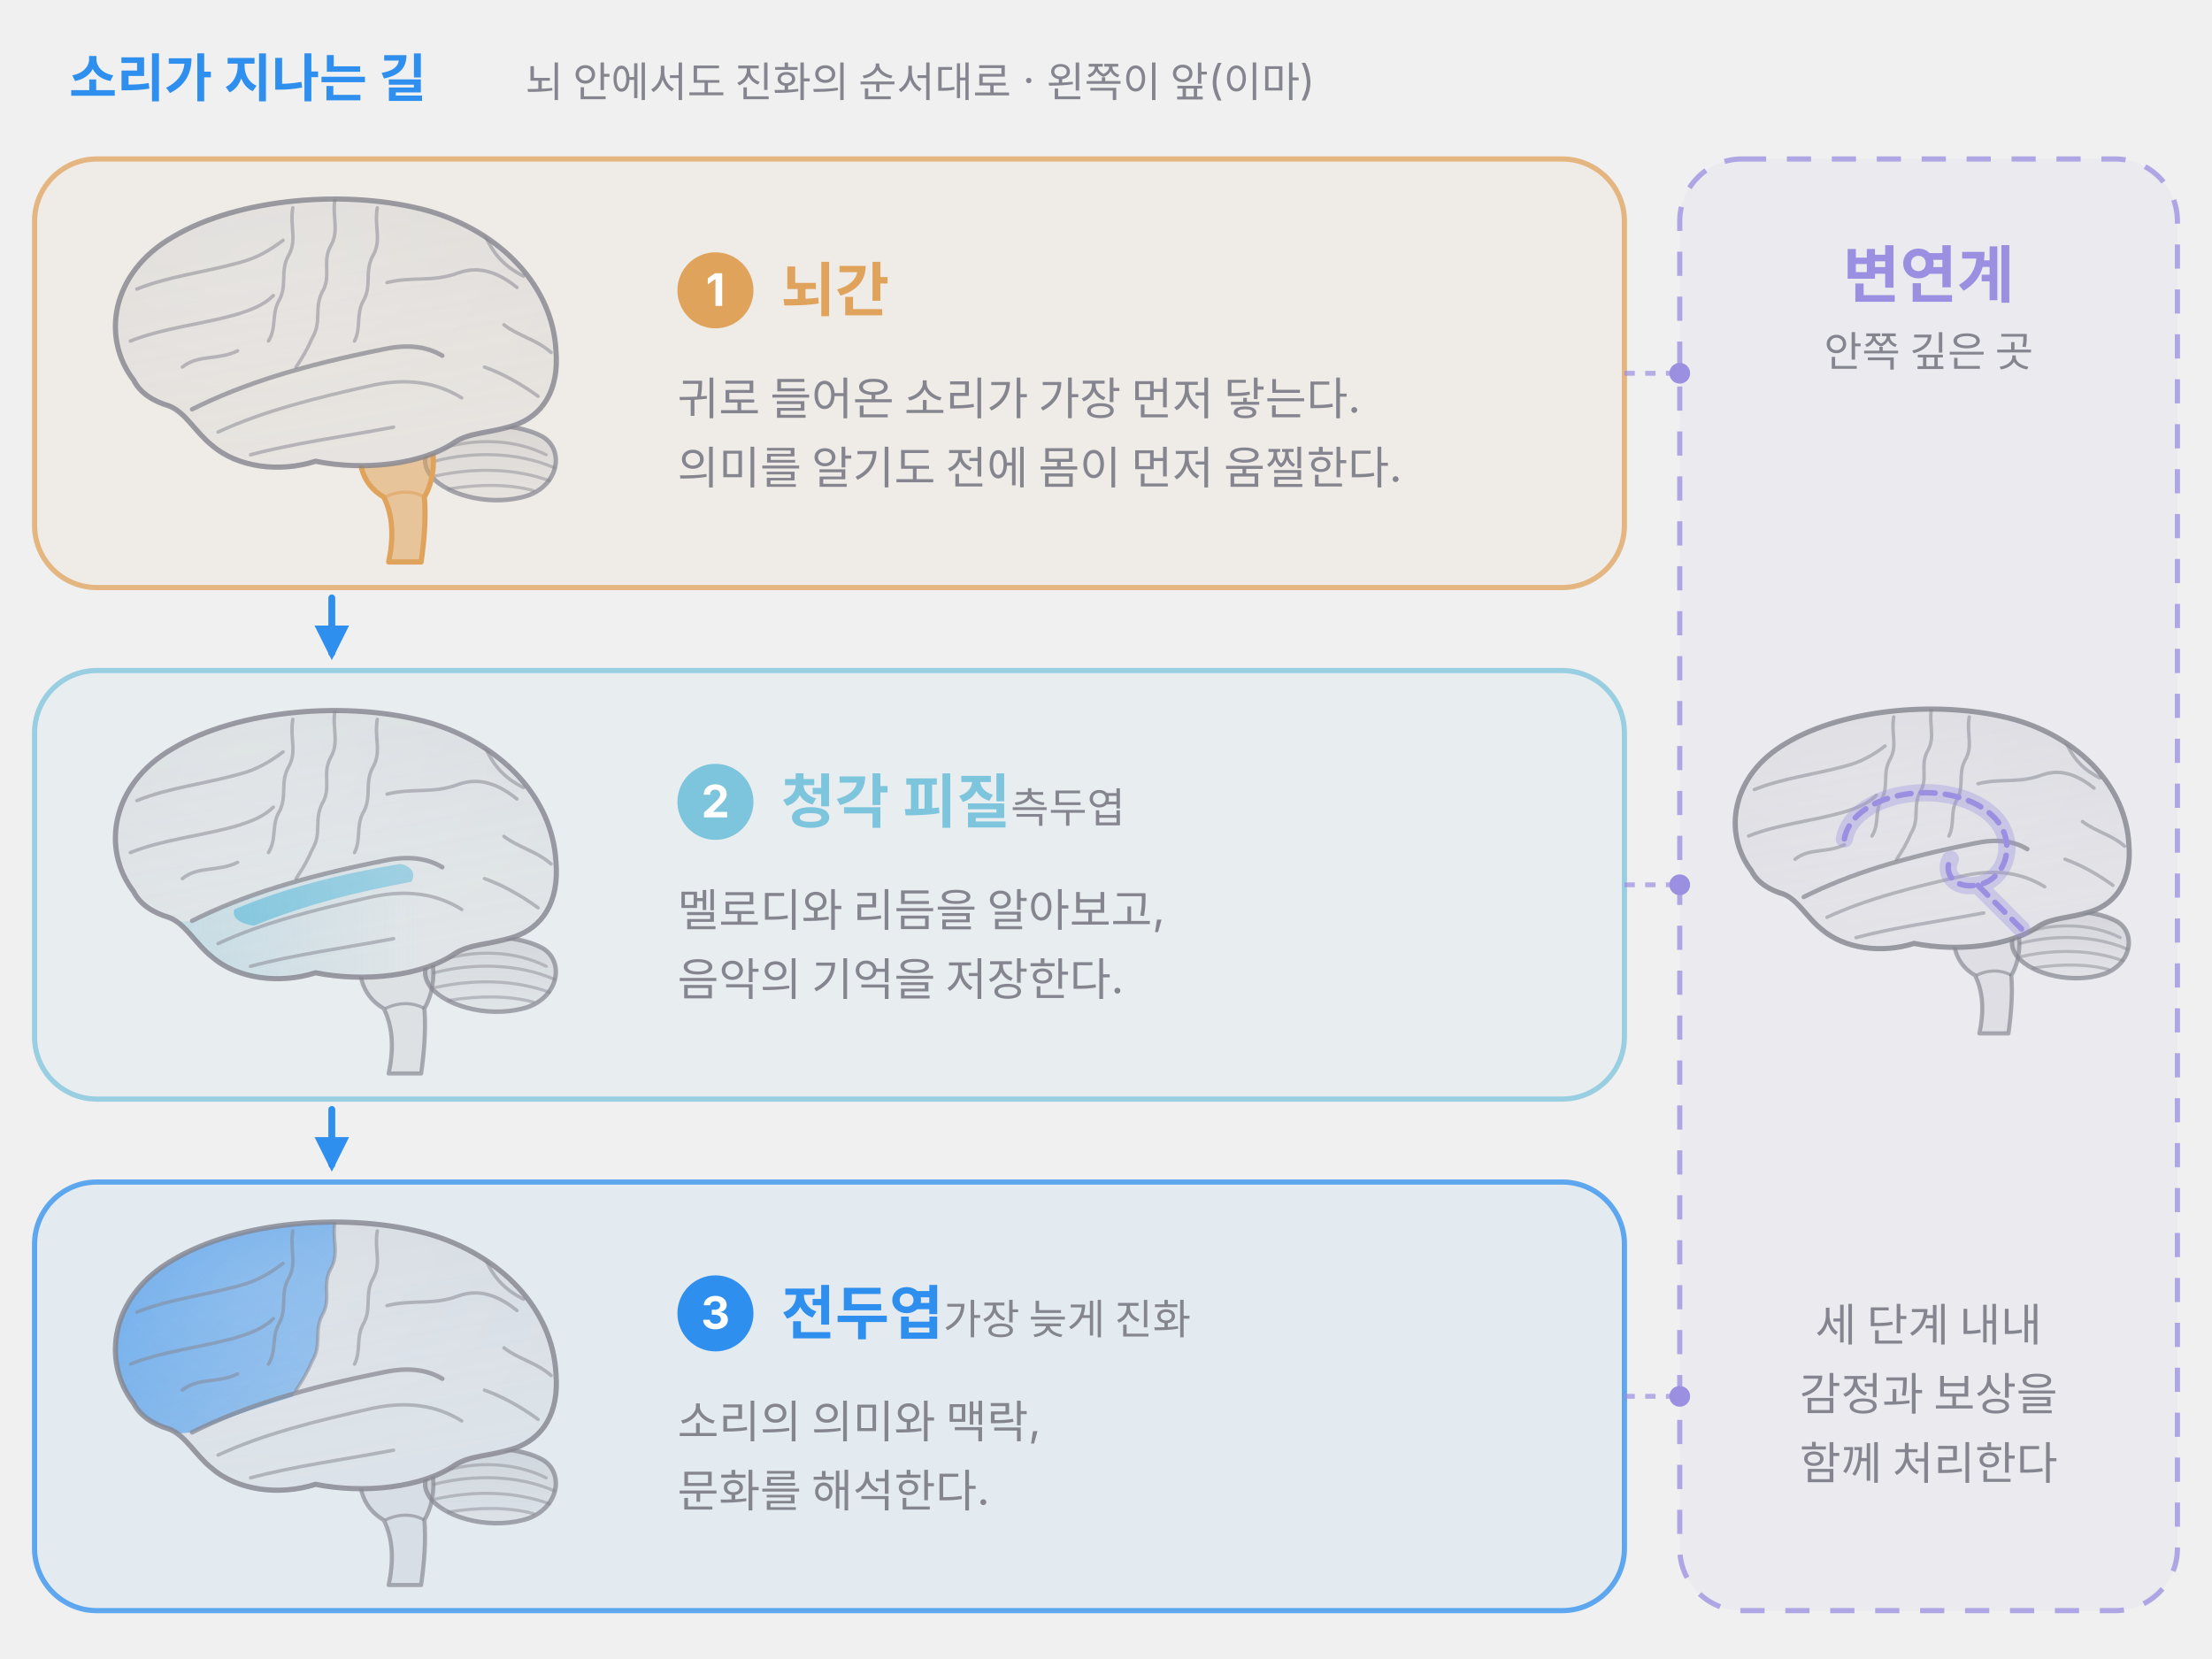
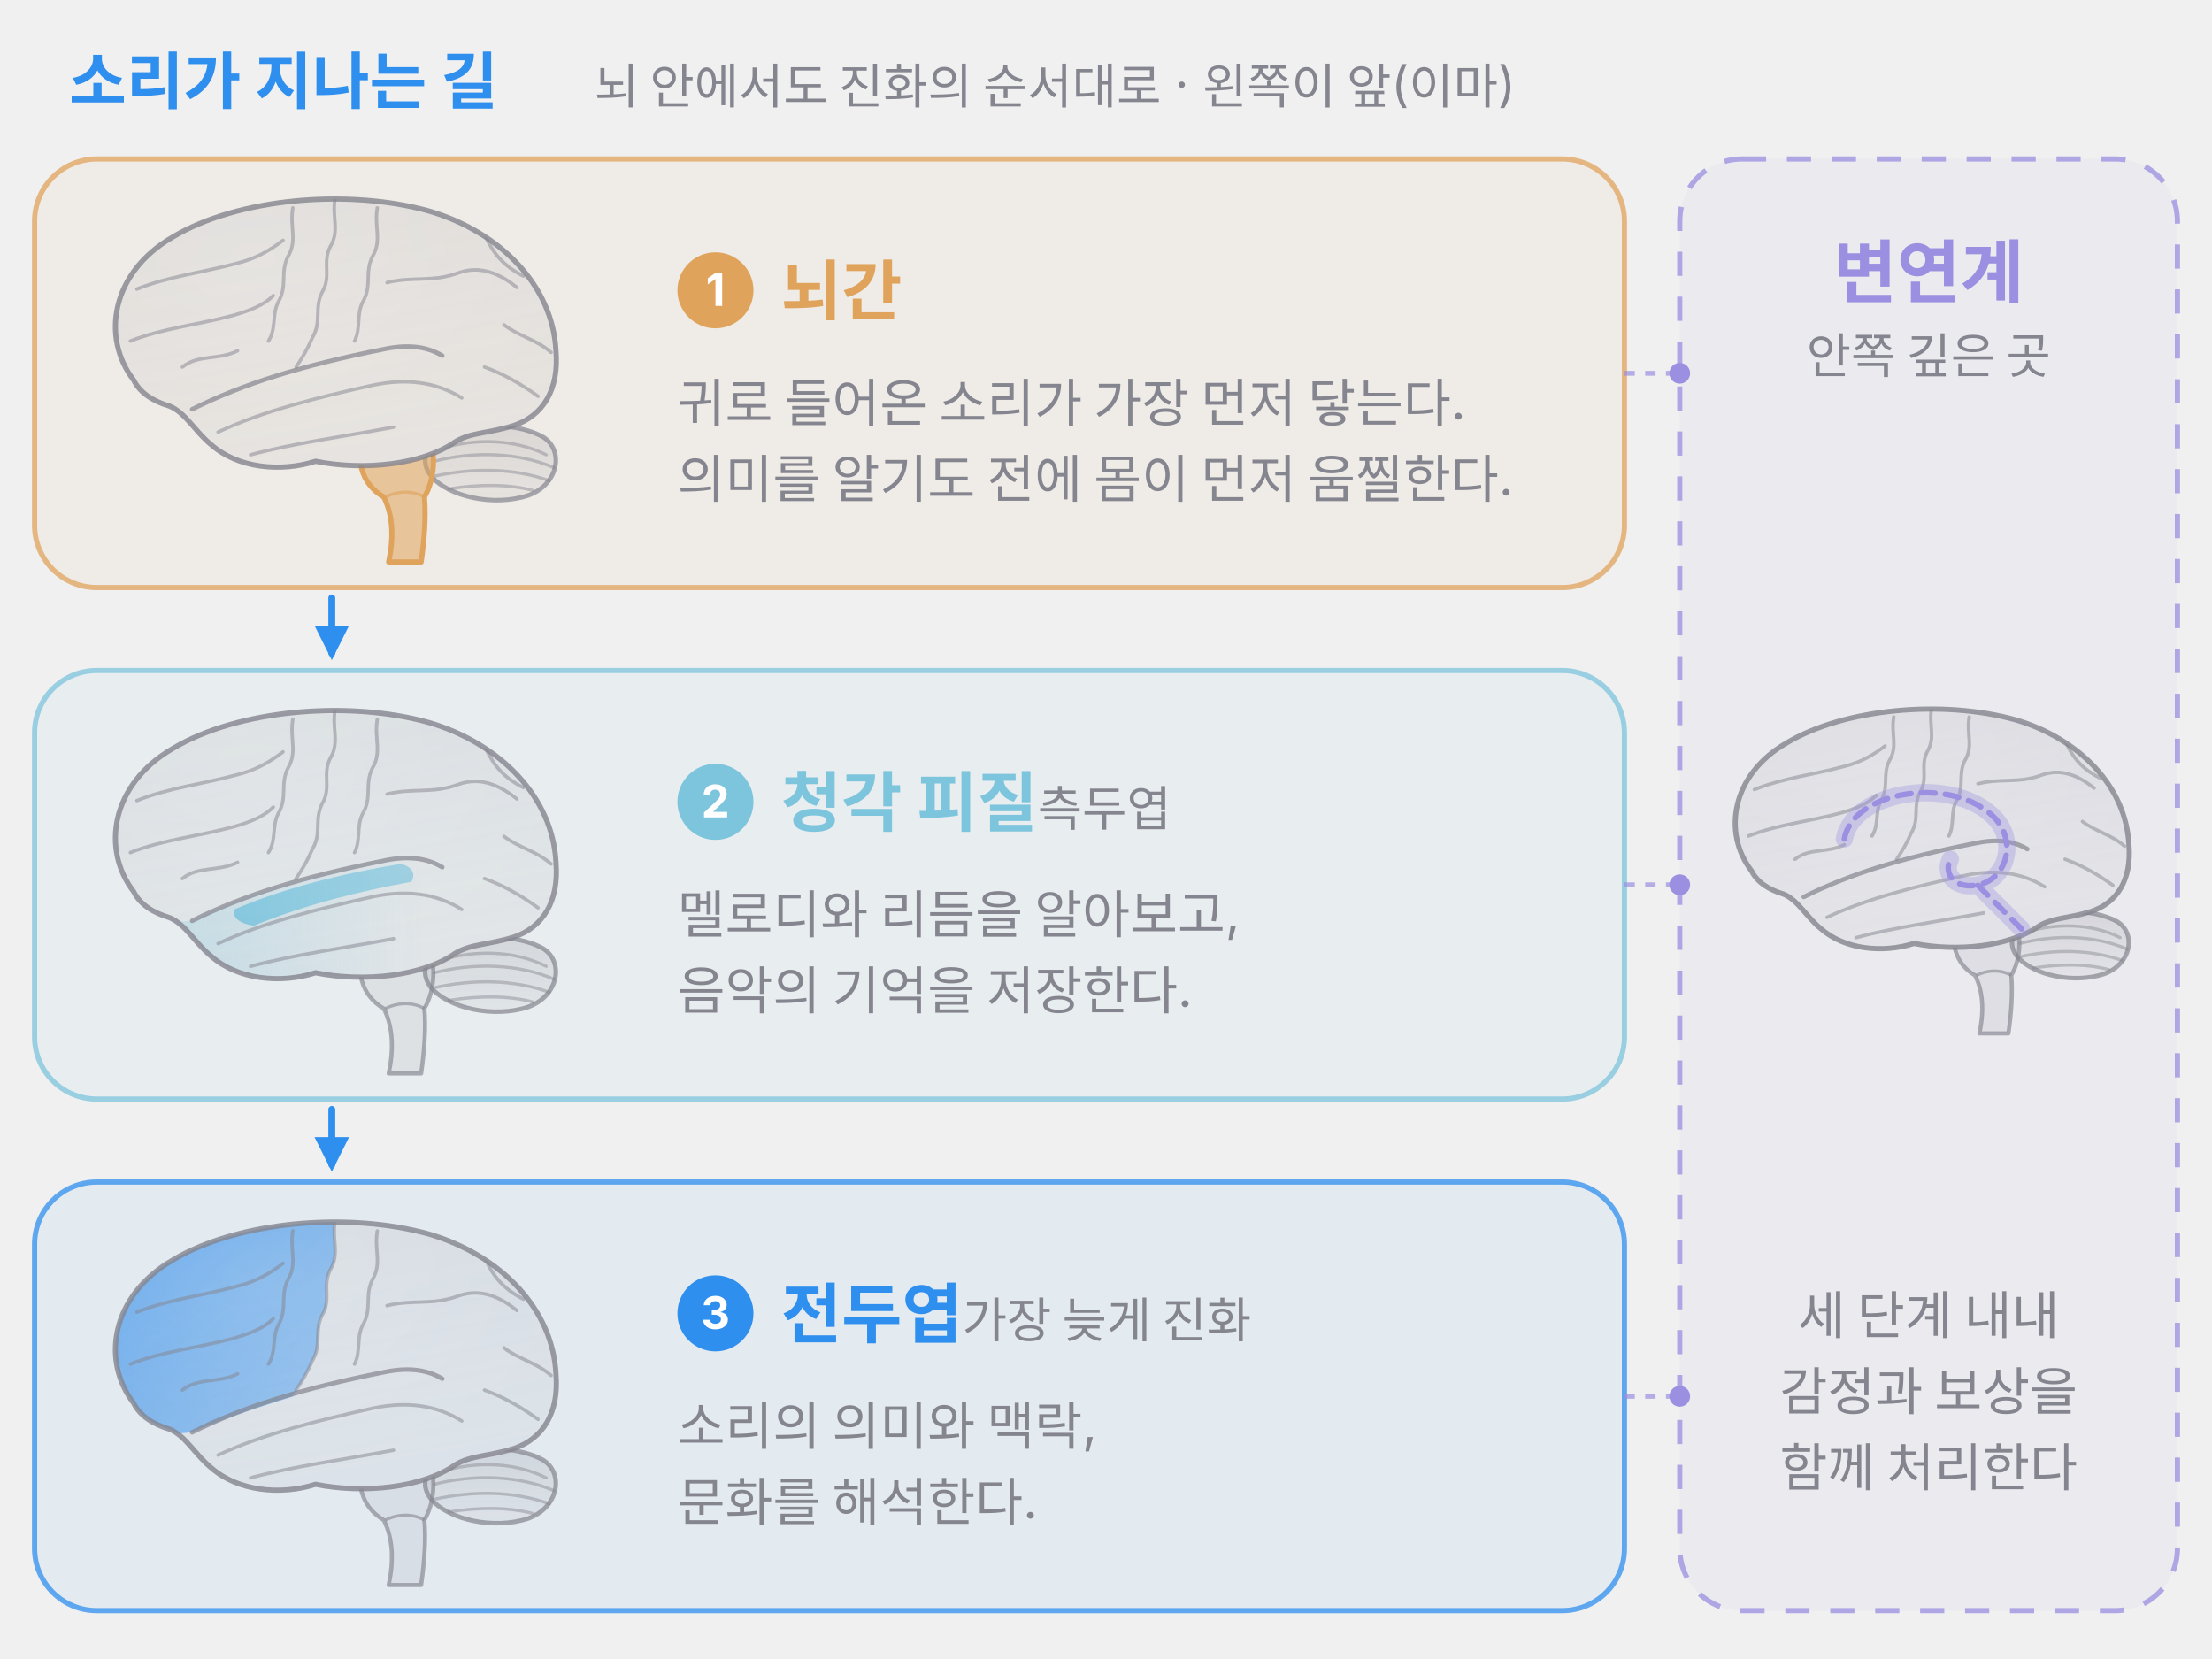
<svg xmlns="http://www.w3.org/2000/svg" width="640" height="480" viewBox="0 0 640 480" font-family="Pretendard, -apple-system, 'Apple SD Gothic Neo', 'Noto Sans KR', 'Segoe UI', sans-serif">
  <defs>
    <clipPath id="br-clip">
      <path d="M28 118 C 8 92 14 52 52 30 C 92 6 160 0 210 14 C 254 27 286 60 288 100 C 290 124 280 140 262 146 C 246 151 236 150 226 156 C 206 170 170 174 140 168 C 118 175 92 172 76 158 C 66 150 60 138 50 134 C 40 131 32 126 28 118 Z" />
    </clipPath>
    <clipPath id="br-out">
      <path clip-rule="evenodd" d="M-20 -20 H320 V260 H-20 Z M28 118 C 8 92 14 52 52 30 C 92 6 160 0 210 14 C 254 27 286 60 288 100 C 290 124 280 140 262 146 C 246 151 236 150 226 156 C 206 170 170 174 140 168 C 118 175 92 172 76 158 C 66 150 60 138 50 134 C 40 131 32 126 28 118 Z" />
    </clipPath>
    <linearGradient id="br-temp" x1="0" y1="0" x2="1" y2="0">
      <stop offset="0.15" stop-color="#7dc4dd" stop-opacity="0.26" />
      <stop offset="0.8" stop-color="#7dc4dd" stop-opacity="0" />
    </linearGradient>
    <linearGradient id="br-body" x1="0" y1="0" x2="0.3" y2="1">
      <stop offset="0" stop-color="#85858f" stop-opacity="0.16" />
      <stop offset="1" stop-color="#85858f" stop-opacity="0.07" />
    </linearGradient>
    <linearGradient id="br-cb" x1="0" y1="0" x2="0" y2="1">
      <stop offset="0" stop-color="#85858f" stop-opacity="0.2" />
      <stop offset="1" stop-color="#85858f" stop-opacity="0.08" />
    </linearGradient>
    <radialGradient id="br-sheen" cx="0.32" cy="0.22" r="0.75">
      <stop offset="0" stop-color="#ffffff" stop-opacity="0.16" />
      <stop offset="1" stop-color="#ffffff" stop-opacity="0" />
    </radialGradient>
    <linearGradient id="br-front" x1="0" y1="0" x2="1" y2="1">
      <stop offset="0" stop-color="#2f8fef" stop-opacity="0.75" />
      <stop offset="1" stop-color="#2f8fef" stop-opacity="0.4" />
    </linearGradient>
    <linearGradient id="br-aud" x1="0" y1="0" x2="1" y2="0">
      <stop offset="0" stop-color="#7dc4dd" stop-opacity="0.95" />
      <stop offset="1" stop-color="#7dc4dd" stop-opacity="0.7" />
    </linearGradient>
    <marker id="br-a" viewBox="0 0 10 10" refX="8" refY="5" markerWidth="5" markerHeight="5" orient="auto">
      <path d="M0 0 L10 5 L0 10 Z" fill="#2f8fef" />
    </marker>
  </defs>
-   <text x="20" y="28" font-size="15" font-weight="700" fill="#2f8fef">소리가 지나는 길</text>
-   <text x="152" y="28" font-size="12" fill="#85858f">뇌 안에서도 진화의 순서대로 · 왼쪽이 앞(이마)</text>
+   <text x="20" y="30" font-size="18" font-weight="700" fill="#2f8fef">소리가 지나는 길</text>
+   <text x="172" y="30" font-size="14" fill="#85858f">뇌 안에서도 진화의 순서대로 · 왼쪽이 앞(이마)</text>
  <rect x="10" y="46" width="460" height="124" rx="18" fill="#e0a35c" fill-opacity="0.07" stroke="#e0a35c" stroke-opacity="0.75" stroke-width="1.5" />
  <g transform="translate(25.5 54.5) scale(0.47)">
    <g clip-path="url(#br-out)">
      <path d="M214 156 C 230 144 262 143 280 153 C 293 161 290 182 271 189 C 250 196 222 190 211 177 C 205 169 207 162 214 156 Z" fill="url(#br-cb)" stroke="#85858f" stroke-opacity="0.7" stroke-width="2.77" />
      <g fill="none" stroke="#85858f" stroke-opacity="0.45" stroke-width="1.91" stroke-linecap="round">
        <path d="M218 160 C 238 154 262 154 282 164" />
        <path d="M213 168 C 236 162 264 162 287 172" />
        <path d="M214 177 C 237 172 262 172 284 180" />
        <path d="M222 185 C 241 182 259 182 274 186" />
      </g>
      <path d="M170 150 C 164 166 168 182 182 190 C 188 202 188 216 185 230 L 205 230 C 207 216 208 202 207 190 C 214 178 214 162 209 150 Z" fill="#e0a35c" fill-opacity="0.55" stroke="#e0a35c" stroke-opacity="1" stroke-width="3.19" stroke-linejoin="round" />
      <path d="M183 190 C 191 186 200 186 207 190" fill="none" stroke="#e0a35c" stroke-opacity="0.6" stroke-width="1.91" />
    </g>
    <path d="M28 118 C 8 92 14 52 52 30 C 92 6 160 0 210 14 C 254 27 286 60 288 100 C 290 124 280 140 262 146 C 246 151 236 150 226 156 C 206 170 170 174 140 168 C 118 175 92 172 76 158 C 66 150 60 138 50 134 C 40 131 32 126 28 118 Z" fill="url(#br-body)" />
    <g clip-path="url(#br-clip)">
      <path d="M28 118 C 8 92 14 52 52 30 C 92 6 160 0 210 14 C 254 27 286 60 288 100 C 290 124 280 140 262 146 C 246 151 236 150 226 156 C 206 170 170 174 140 168 C 118 175 92 172 76 158 C 66 150 60 138 50 134 C 40 131 32 126 28 118 Z" fill="url(#br-sheen)" />
      <g fill="none" stroke="#85858f" stroke-opacity="0.5" stroke-width="2.13" stroke-linecap="round">
        <path d="M152 6 C 150 18 155 26 149 36 C 144 46 150 54 144 64 C 139 74 144 82 138 92 C 135 99 132 104 128 110" />
        <path d="M126 12 C 124 24 129 32 123 42 C 118 52 123 60 117 70 C 113 78 116 86 111 94" />
        <path d="M178 12 C 176 24 181 32 175 42 C 170 52 175 60 169 70 C 165 78 168 86 164 94" />
        <path d="M30 62 C 50 54 70 52 92 46 C 104 43 112 38 120 32" />
        <path d="M26 94 C 46 86 68 84 90 78 C 100 75 108 72 114 66" />
        <path d="M58 110 C 68 102 80 106 92 100" />
        <path d="M184 58 C 200 54 212 58 228 52 C 242 47 254 53 264 61" />
        <path d="M244 28 C 249 40 256 48 268 54" />
        <path d="M256 84 C 265 91 276 93 285 101" />
        <path d="M244 110 C 255 114 266 120 277 128" />
        <path d="M80 150 C 108 137 140 129 176 121 C 196 117 214 119 230 129" />
        <path d="M100 164 C 126 157 156 153 188 147" />
      </g>
      <path d="M64 136 C 96 120 132 109 182 99 C 196 96 208 97 218 103" fill="none" stroke="#85858f" stroke-opacity="0.7" stroke-width="2.77" stroke-linecap="round" />
    </g>
    <path d="M28 118 C 8 92 14 52 52 30 C 92 6 160 0 210 14 C 254 27 286 60 288 100 C 290 124 280 140 262 146 C 246 151 236 150 226 156 C 206 170 170 174 140 168 C 118 175 92 172 76 158 C 66 150 60 138 50 134 C 40 131 32 126 28 118 Z" fill="none" stroke="#85858f" stroke-opacity="0.8" stroke-width="3.19" />
  </g>
  <circle cx="207" cy="84" r="11" fill="#e0a35c" />
  <text x="207" y="88.5" font-size="13" font-weight="700" fill="#fff" text-anchor="middle">1</text>
-   <text x="226" y="90" font-size="17" font-weight="700" fill="#e0a35c">뇌간</text>
-   <text x="196" y="120" font-size="13" fill="#85858f">귀로 들어온 소리가 가장 먼저 닿는다.</text>
-   <text x="196" y="140" font-size="13" fill="#85858f">의미를 알기도 전에 몸이 먼저 움찔한다.</text>
+   <text x="226" y="91" font-size="19" font-weight="700" fill="#e0a35c">뇌간</text>
+   <text x="196" y="122" font-size="15" fill="#85858f">귀로 들어온 소리가 가장 먼저 닿는다.</text>
+   <text x="196" y="144" font-size="15" fill="#85858f">의미를 알기도 전에 몸이 먼저 움찔한다.</text>
  <rect x="10" y="194" width="460" height="124" rx="18" fill="#7dc4dd" fill-opacity="0.07" stroke="#7dc4dd" stroke-opacity="0.75" stroke-width="1.5" />
  <g transform="translate(25.5 202.5) scale(0.47)">
    <g clip-path="url(#br-out)">
      <path d="M214 156 C 230 144 262 143 280 153 C 293 161 290 182 271 189 C 250 196 222 190 211 177 C 205 169 207 162 214 156 Z" fill="url(#br-cb)" stroke="#85858f" stroke-opacity="0.7" stroke-width="2.77" />
      <g fill="none" stroke="#85858f" stroke-opacity="0.45" stroke-width="1.91" stroke-linecap="round">
        <path d="M218 160 C 238 154 262 154 282 164" />
        <path d="M213 168 C 236 162 264 162 287 172" />
        <path d="M214 177 C 237 172 262 172 284 180" />
        <path d="M222 185 C 241 182 259 182 274 186" />
      </g>
      <path d="M170 150 C 164 166 168 182 182 190 C 188 202 188 216 185 230 L 205 230 C 207 216 208 202 207 190 C 214 178 214 162 209 150 Z" fill="#85858f" fill-opacity="0.12" stroke="#85858f" stroke-opacity="0.65" stroke-width="2.55" stroke-linejoin="round" />
      <path d="M183 190 C 191 186 200 186 207 190" fill="none" stroke="#85858f" stroke-opacity="0.6" stroke-width="1.91" />
    </g>
    <path d="M28 118 C 8 92 14 52 52 30 C 92 6 160 0 210 14 C 254 27 286 60 288 100 C 290 124 280 140 262 146 C 246 151 236 150 226 156 C 206 170 170 174 140 168 C 118 175 92 172 76 158 C 66 150 60 138 50 134 C 40 131 32 126 28 118 Z" fill="url(#br-body)" />
    <g clip-path="url(#br-clip)">
      <path d="M30 138 L64 136 C 96 120 132 109 182 99 C 196 96 208 97 218 103 L250 140 L250 210 L30 210 Z" fill="url(#br-temp)" />
      <path d="M90 129 C 120 116 156 107 192 101 C 199 102 202 107 199 112 C 166 118 134 126 102 139 C 94 138 88 134 90 129 Z" fill="url(#br-aud)" />
      <path d="M28 118 C 8 92 14 52 52 30 C 92 6 160 0 210 14 C 254 27 286 60 288 100 C 290 124 280 140 262 146 C 246 151 236 150 226 156 C 206 170 170 174 140 168 C 118 175 92 172 76 158 C 66 150 60 138 50 134 C 40 131 32 126 28 118 Z" fill="url(#br-sheen)" />
      <g fill="none" stroke="#85858f" stroke-opacity="0.5" stroke-width="2.13" stroke-linecap="round">
        <path d="M152 6 C 150 18 155 26 149 36 C 144 46 150 54 144 64 C 139 74 144 82 138 92 C 135 99 132 104 128 110" />
        <path d="M126 12 C 124 24 129 32 123 42 C 118 52 123 60 117 70 C 113 78 116 86 111 94" />
        <path d="M178 12 C 176 24 181 32 175 42 C 170 52 175 60 169 70 C 165 78 168 86 164 94" />
        <path d="M30 62 C 50 54 70 52 92 46 C 104 43 112 38 120 32" />
        <path d="M26 94 C 46 86 68 84 90 78 C 100 75 108 72 114 66" />
        <path d="M58 110 C 68 102 80 106 92 100" />
        <path d="M184 58 C 200 54 212 58 228 52 C 242 47 254 53 264 61" />
        <path d="M244 28 C 249 40 256 48 268 54" />
        <path d="M256 84 C 265 91 276 93 285 101" />
        <path d="M244 110 C 255 114 266 120 277 128" />
        <path d="M80 150 C 108 137 140 129 176 121 C 196 117 214 119 230 129" />
        <path d="M100 164 C 126 157 156 153 188 147" />
      </g>
      <path d="M64 136 C 96 120 132 109 182 99 C 196 96 208 97 218 103" fill="none" stroke="#85858f" stroke-opacity="0.7" stroke-width="2.77" stroke-linecap="round" />
    </g>
    <path d="M28 118 C 8 92 14 52 52 30 C 92 6 160 0 210 14 C 254 27 286 60 288 100 C 290 124 280 140 262 146 C 246 151 236 150 226 156 C 206 170 170 174 140 168 C 118 175 92 172 76 158 C 66 150 60 138 50 134 C 40 131 32 126 28 118 Z" fill="none" stroke="#85858f" stroke-opacity="0.8" stroke-width="3.19" />
  </g>
  <circle cx="207" cy="232" r="11" fill="#7dc4dd" />
  <text x="207" y="236.5" font-size="13" font-weight="700" fill="#fff" text-anchor="middle">2</text>
-   <text x="226" y="238" font-size="17" font-weight="700" fill="#7dc4dd">청각 피질<tspan font-size="12" font-weight="400" fill="#85858f">  측두엽</tspan>
+   <text x="226" y="239" font-size="19" font-weight="700" fill="#7dc4dd">청각 피질<tspan font-size="14" font-weight="400" fill="#85858f">  측두엽</tspan>
  </text>
-   <text x="196" y="268" font-size="13" fill="#85858f">멜로디와 리듬을 알아보고,</text>
-   <text x="196" y="288" font-size="13" fill="#85858f">음악의 기억을 저장한다.</text>
+   <text x="196" y="270" font-size="15" fill="#85858f">멜로디와 리듬을 알아보고,</text>
+   <text x="196" y="292" font-size="15" fill="#85858f">음악의 기억을 저장한다.</text>
  <rect x="10" y="342" width="460" height="124" rx="18" fill="#2f8fef" fill-opacity="0.07" stroke="#2f8fef" stroke-opacity="0.75" stroke-width="1.5" />
  <g transform="translate(25.5 350.5) scale(0.47)">
    <g clip-path="url(#br-out)">
      <path d="M214 156 C 230 144 262 143 280 153 C 293 161 290 182 271 189 C 250 196 222 190 211 177 C 205 169 207 162 214 156 Z" fill="url(#br-cb)" stroke="#85858f" stroke-opacity="0.7" stroke-width="2.77" />
      <g fill="none" stroke="#85858f" stroke-opacity="0.45" stroke-width="1.91" stroke-linecap="round">
        <path d="M218 160 C 238 154 262 154 282 164" />
        <path d="M213 168 C 236 162 264 162 287 172" />
        <path d="M214 177 C 237 172 262 172 284 180" />
        <path d="M222 185 C 241 182 259 182 274 186" />
      </g>
      <path d="M170 150 C 164 166 168 182 182 190 C 188 202 188 216 185 230 L 205 230 C 207 216 208 202 207 190 C 214 178 214 162 209 150 Z" fill="#85858f" fill-opacity="0.12" stroke="#85858f" stroke-opacity="0.65" stroke-width="2.55" stroke-linejoin="round" />
      <path d="M183 190 C 191 186 200 186 207 190" fill="none" stroke="#85858f" stroke-opacity="0.6" stroke-width="1.91" />
    </g>
    <path d="M28 118 C 8 92 14 52 52 30 C 92 6 160 0 210 14 C 254 27 286 60 288 100 C 290 124 280 140 262 146 C 246 151 236 150 226 156 C 206 170 170 174 140 168 C 118 175 92 172 76 158 C 66 150 60 138 50 134 C 40 131 32 126 28 118 Z" fill="url(#br-body)" />
    <g clip-path="url(#br-clip)">
      <path d="M-10 -10 L152 -10 L152 6 C 150 18 155 26 149 36 C 144 46 150 54 144 64 C 139 74 144 82 138 92 C 135 99 132 104 128 110 L 126 114 C 100 122 80 129 64 136 L -10 142 Z" fill="url(#br-front)" />
      <path d="M28 118 C 8 92 14 52 52 30 C 92 6 160 0 210 14 C 254 27 286 60 288 100 C 290 124 280 140 262 146 C 246 151 236 150 226 156 C 206 170 170 174 140 168 C 118 175 92 172 76 158 C 66 150 60 138 50 134 C 40 131 32 126 28 118 Z" fill="url(#br-sheen)" />
      <g fill="none" stroke="#85858f" stroke-opacity="0.5" stroke-width="2.13" stroke-linecap="round">
        <path d="M152 6 C 150 18 155 26 149 36 C 144 46 150 54 144 64 C 139 74 144 82 138 92 C 135 99 132 104 128 110" />
        <path d="M126 12 C 124 24 129 32 123 42 C 118 52 123 60 117 70 C 113 78 116 86 111 94" />
        <path d="M178 12 C 176 24 181 32 175 42 C 170 52 175 60 169 70 C 165 78 168 86 164 94" />
        <path d="M30 62 C 50 54 70 52 92 46 C 104 43 112 38 120 32" />
        <path d="M26 94 C 46 86 68 84 90 78 C 100 75 108 72 114 66" />
        <path d="M58 110 C 68 102 80 106 92 100" />
        <path d="M184 58 C 200 54 212 58 228 52 C 242 47 254 53 264 61" />
        <path d="M244 28 C 249 40 256 48 268 54" />
        <path d="M256 84 C 265 91 276 93 285 101" />
        <path d="M244 110 C 255 114 266 120 277 128" />
        <path d="M80 150 C 108 137 140 129 176 121 C 196 117 214 119 230 129" />
        <path d="M100 164 C 126 157 156 153 188 147" />
      </g>
      <path d="M64 136 C 96 120 132 109 182 99 C 196 96 208 97 218 103" fill="none" stroke="#85858f" stroke-opacity="0.7" stroke-width="2.77" stroke-linecap="round" />
    </g>
    <path d="M28 118 C 8 92 14 52 52 30 C 92 6 160 0 210 14 C 254 27 286 60 288 100 C 290 124 280 140 262 146 C 246 151 236 150 226 156 C 206 170 170 174 140 168 C 118 175 92 172 76 158 C 66 150 60 138 50 134 C 40 131 32 126 28 118 Z" fill="none" stroke="#85858f" stroke-opacity="0.8" stroke-width="3.19" />
  </g>
  <circle cx="207" cy="380" r="11" fill="#2f8fef" />
  <text x="207" y="384.5" font-size="13" font-weight="700" fill="#fff" text-anchor="middle">3</text>
-   <text x="226" y="386" font-size="17" font-weight="700" fill="#2f8fef">전두엽<tspan font-size="12" font-weight="400" fill="#85858f">  가장 늦게 진화</tspan>
+   <text x="226" y="387" font-size="19" font-weight="700" fill="#2f8fef">전두엽<tspan font-size="14" font-weight="400" fill="#85858f">  가장 늦게 진화</tspan>
  </text>
-   <text x="196" y="416" font-size="13" fill="#85858f">소리의 의미와 맥락,</text>
-   <text x="196" y="436" font-size="13" fill="#85858f">문화를 해석한다.</text>
+   <text x="196" y="418" font-size="15" fill="#85858f">소리의 의미와 맥락,</text>
+   <text x="196" y="440" font-size="15" fill="#85858f">문화를 해석한다.</text>
  <g fill="none" stroke="#2f8fef" stroke-width="2" stroke-linecap="round">
    <path d="M96 173 L96 189" marker-end="url(#br-a)" />
    <path d="M96 321 L96 337" marker-end="url(#br-a)" />
  </g>
  <rect x="486" y="46" width="144" height="420" rx="18" fill="#9a8fe0" fill-opacity="0.07" stroke="#9a8fe0" stroke-opacity="0.75" stroke-width="1.5" stroke-dasharray="7 6" />
  <g fill="none" stroke="#9a8fe0" stroke-opacity="0.7" stroke-width="1.4" stroke-dasharray="3 3">
    <path d="M470 108.0 L486 108.0" />
    <path d="M470 256.0 L486 256.0" />
    <path d="M470 404.0 L486 404.0" />
  </g>
  <circle cx="486" cy="108.0" r="3" fill="#9a8fe0" />
  <circle cx="486" cy="256.0" r="3" fill="#9a8fe0" />
  <circle cx="486" cy="404.0" r="3" fill="#9a8fe0" />
-   <text x="558.0" y="86" font-size="18" font-weight="700" fill="#9a8fe0" text-anchor="middle">변연계</text>
-   <text x="558.0" y="106" font-size="12" fill="#85858f" text-anchor="middle">안쪽 깊은 곳</text>
+   <text x="558.0" y="86" font-size="20" font-weight="700" fill="#9a8fe0" text-anchor="middle">변연계</text>
+   <text x="558.0" y="108" font-size="14" fill="#85858f" text-anchor="middle">안쪽 깊은 곳</text>
  <g transform="translate(495.0 202.4) scale(0.42)">
    <g clip-path="url(#br-out)">
      <path d="M214 156 C 230 144 262 143 280 153 C 293 161 290 182 271 189 C 250 196 222 190 211 177 C 205 169 207 162 214 156 Z" fill="url(#br-cb)" stroke="#85858f" stroke-opacity="0.7" stroke-width="3.10" />
      <g fill="none" stroke="#85858f" stroke-opacity="0.45" stroke-width="2.14" stroke-linecap="round">
        <path d="M218 160 C 238 154 262 154 282 164" />
        <path d="M213 168 C 236 162 264 162 287 172" />
        <path d="M214 177 C 237 172 262 172 284 180" />
        <path d="M222 185 C 241 182 259 182 274 186" />
      </g>
      <path d="M170 150 C 164 166 168 182 182 190 C 188 202 188 216 185 230 L 205 230 C 207 216 208 202 207 190 C 214 178 214 162 209 150 Z" fill="#85858f" fill-opacity="0.12" stroke="#85858f" stroke-opacity="0.65" stroke-width="2.86" stroke-linejoin="round" />
      <path d="M183 190 C 191 186 200 186 207 190" fill="none" stroke="#85858f" stroke-opacity="0.6" stroke-width="2.14" />
    </g>
    <path d="M28 118 C 8 92 14 52 52 30 C 92 6 160 0 210 14 C 254 27 286 60 288 100 C 290 124 280 140 262 146 C 246 151 236 150 226 156 C 206 170 170 174 140 168 C 118 175 92 172 76 158 C 66 150 60 138 50 134 C 40 131 32 126 28 118 Z" fill="url(#br-body)" />
    <g clip-path="url(#br-clip)">
      <path d="M28 118 C 8 92 14 52 52 30 C 92 6 160 0 210 14 C 254 27 286 60 288 100 C 290 124 280 140 262 146 C 246 151 236 150 226 156 C 206 170 170 174 140 168 C 118 175 92 172 76 158 C 66 150 60 138 50 134 C 40 131 32 126 28 118 Z" fill="url(#br-sheen)" />
      <g fill="none" stroke="#85858f" stroke-opacity="0.5" stroke-width="2.38" stroke-linecap="round">
        <path d="M152 6 C 150 18 155 26 149 36 C 144 46 150 54 144 64 C 139 74 144 82 138 92 C 135 99 132 104 128 110" />
        <path d="M126 12 C 124 24 129 32 123 42 C 118 52 123 60 117 70 C 113 78 116 86 111 94" />
        <path d="M178 12 C 176 24 181 32 175 42 C 170 52 175 60 169 70 C 165 78 168 86 164 94" />
        <path d="M30 62 C 50 54 70 52 92 46 C 104 43 112 38 120 32" />
        <path d="M26 94 C 46 86 68 84 90 78 C 100 75 108 72 114 66" />
        <path d="M58 110 C 68 102 80 106 92 100" />
        <path d="M184 58 C 200 54 212 58 228 52 C 242 47 254 53 264 61" />
        <path d="M244 28 C 249 40 256 48 268 54" />
        <path d="M256 84 C 265 91 276 93 285 101" />
        <path d="M244 110 C 255 114 266 120 277 128" />
        <path d="M80 150 C 108 137 140 129 176 121 C 196 117 214 119 230 129" />
        <path d="M100 164 C 126 157 156 153 188 147" />
      </g>
      <path d="M64 136 C 96 120 132 109 182 99 C 196 96 208 97 218 103" fill="none" stroke="#85858f" stroke-opacity="0.7" stroke-width="3.10" stroke-linecap="round" />
    </g>
    <path d="M28 118 C 8 92 14 52 52 30 C 92 6 160 0 210 14 C 254 27 286 60 288 100 C 290 124 280 140 262 146 C 246 151 236 150 226 156 C 206 170 170 174 140 168 C 118 175 92 172 76 158 C 66 150 60 138 50 134 C 40 131 32 126 28 118 Z" fill="none" stroke="#85858f" stroke-opacity="0.8" stroke-width="3.57" />
    <path d="M92 96 C 98 62 168 52 196 82 C 212 100 202 126 182 128 C 168 130 160 120 165 110 M184 128 C 196 140 206 150 214 158" fill="none" stroke="#9a8fe0" stroke-width="11.90" stroke-opacity="0.35" stroke-linecap="round" />
    <path d="M92 96 C 98 62 168 52 196 82 C 212 100 202 126 182 128 C 168 130 160 120 165 110 M184 128 C 196 140 206 150 214 158" fill="none" stroke="#9a8fe0" stroke-width="3.81" stroke-dasharray="9.5 7.1" stroke-linecap="round" />
  </g>
-   <g font-size="13" fill="#85858f" text-anchor="middle">
-     <text x="558.0" y="388">세 단계 내내</text>
+   <g font-size="15" fill="#85858f" text-anchor="middle">
+     <text x="558.0" y="386">세 단계 내내</text>
    <text x="558.0" y="408">감정과 보상을</text>
-     <text x="558.0" y="428">함께 처리한다</text>
+     <text x="558.0" y="430">함께 처리한다</text>
  </g>
</svg>
